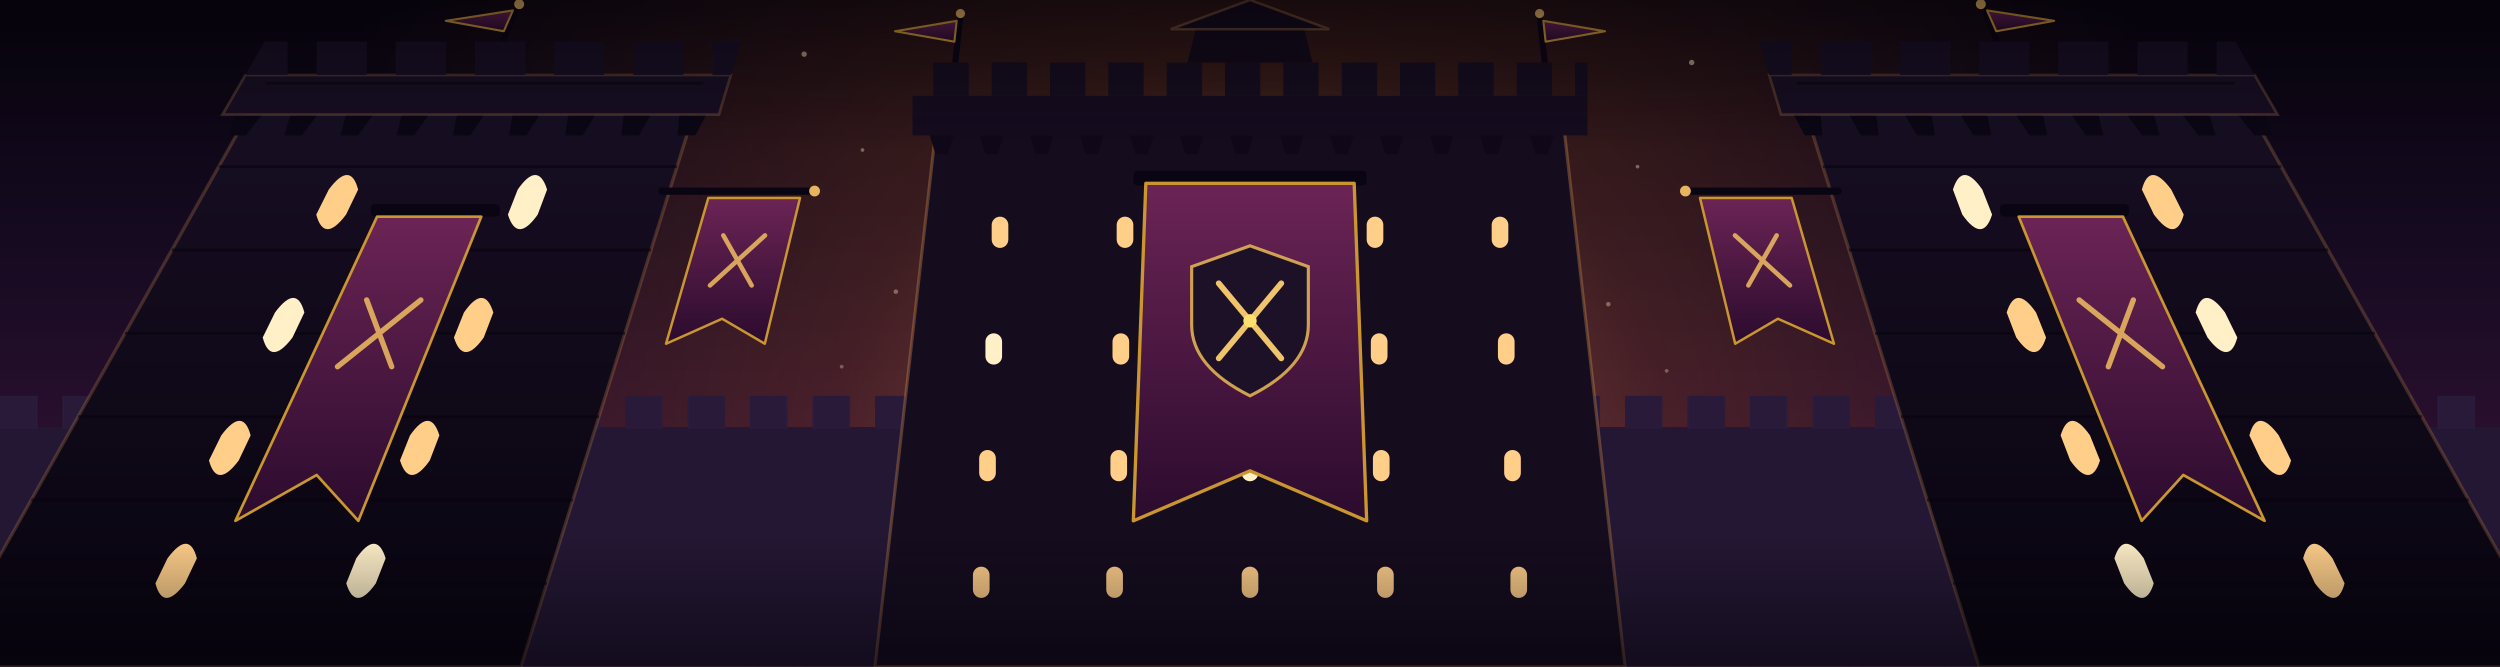
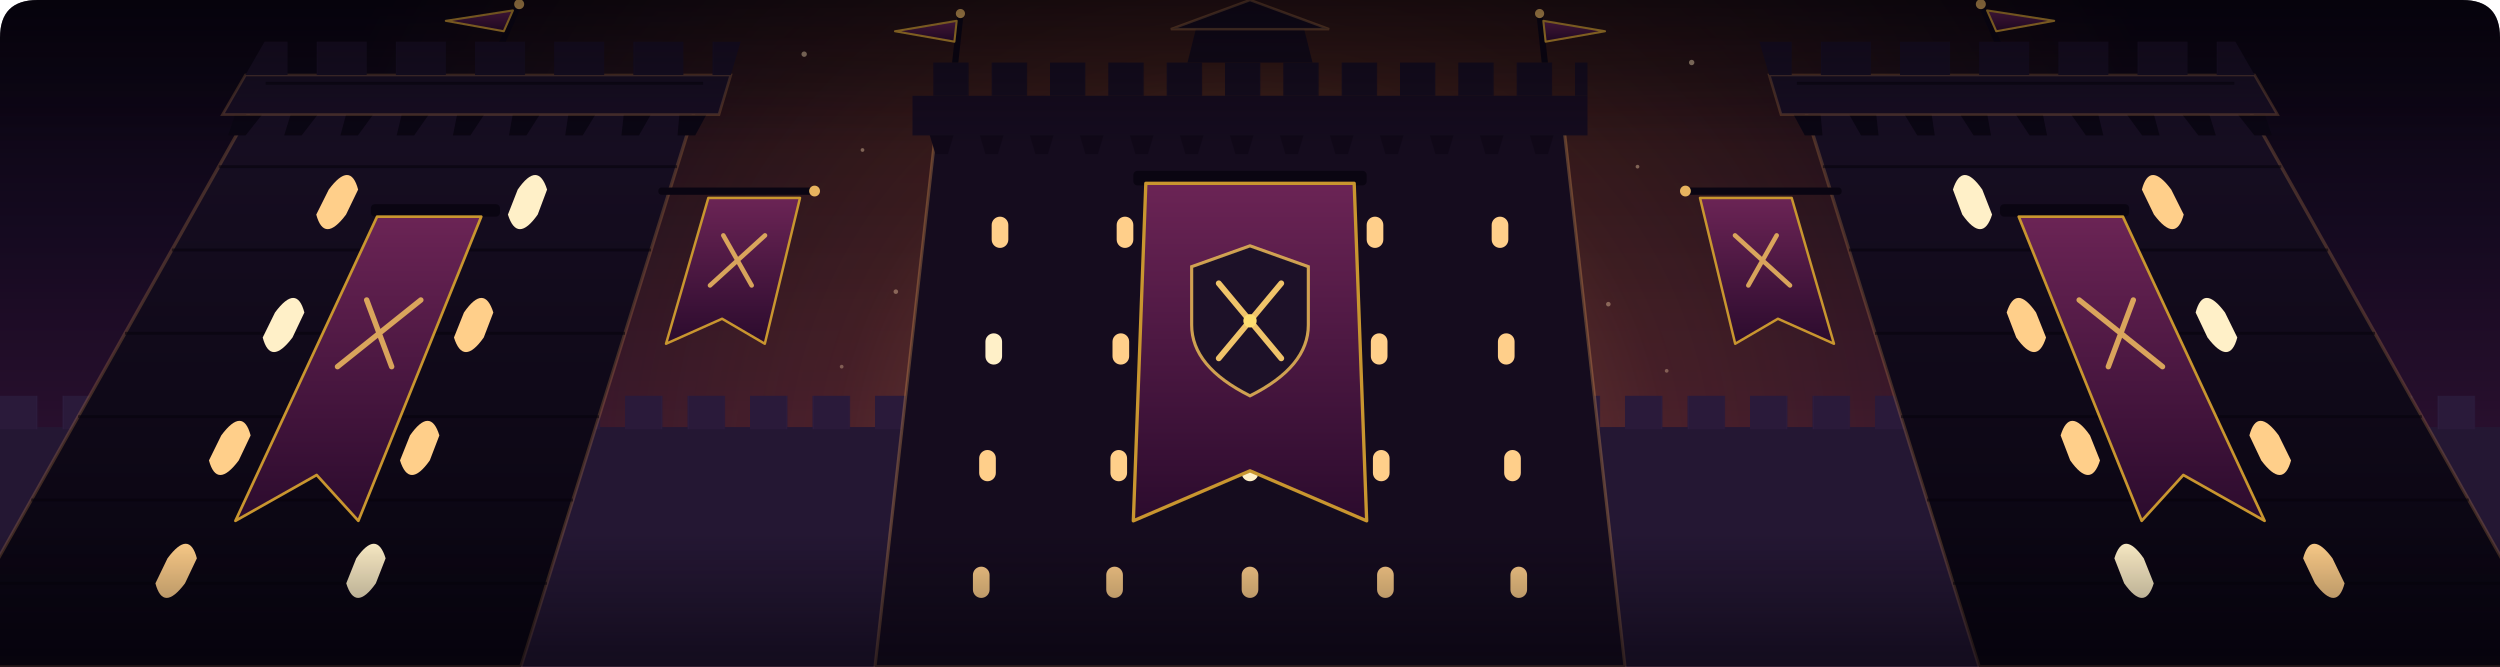
<svg xmlns="http://www.w3.org/2000/svg" width="1200" height="320" viewBox="0 0 1200 320" role="img" aria-label="The Fortress of The Council of CLAUDE Agents, towering overhead">
  <defs>
    <linearGradient id="hdrSky" x1="0" y1="0" x2="0" y2="1">
      <stop offset="0%" stop-color="#07030d" />
      <stop offset="35%" stop-color="#150a20" />
      <stop offset="70%" stop-color="#2c1030" />
      <stop offset="100%" stop-color="#5c1a33" />
    </linearGradient>
    <radialGradient id="hdrGlow" cx="600" cy="230" r="480" gradientUnits="userSpaceOnUse">
      <stop offset="0%" stop-color="#ffb968" stop-opacity="0.5" />
      <stop offset="42%" stop-color="#d0641f" stop-opacity="0.2" />
      <stop offset="100%" stop-color="#d0641f" stop-opacity="0" />
    </radialGradient>
    <linearGradient id="hdrBanner" x1="0" y1="0" x2="0" y2="1">
      <stop offset="0%" stop-color="#6b2455" />
      <stop offset="100%" stop-color="#2b0b2d" />
    </linearGradient>
    <linearGradient id="hdrNear" x1="0" y1="0" x2="0" y2="1">
      <stop offset="0%" stop-color="#170e22" />
      <stop offset="100%" stop-color="#08040f" />
    </linearGradient>
    <linearGradient id="hdrVig" x1="0" y1="0" x2="0" y2="1">
      <stop offset="0%" stop-color="#05030b" stop-opacity="0.5" />
      <stop offset="22%" stop-color="#05030b" stop-opacity="0" />
      <stop offset="80%" stop-color="#05030b" stop-opacity="0" />
      <stop offset="100%" stop-color="#05030b" stop-opacity="0.55" />
    </linearGradient>
    <pattern id="hdrMerlonBack" width="30" height="16" patternUnits="userSpaceOnUse">
      <rect width="18" height="16" fill="#2a1a3a" />
    </pattern>
    <pattern id="hdrMerlonKeep" width="28" height="16" patternUnits="userSpaceOnUse">
      <rect width="17" height="16" fill="#150c1e" />
    </pattern>
    <pattern id="hdrMerlonNear" width="38" height="16" patternUnits="userSpaceOnUse">
      <rect width="24" height="16" fill="#170e22" />
    </pattern>
+     <clipPath id="hdrClip">
+       <path d="M 0 320 L 0 18 Q 0 0 18 0 L 1182 0 Q 1200 0 1200 18 L 1200 320 Z" />
+     </clipPath>
  </defs>
-   <rect width="1200" height="320" fill="url(#hdrSky)" />
-   <g fill="#ffeecc">
-     <circle cx="386" cy="26" r="1.3" opacity="0.6" />
-     <circle cx="414" cy="72" r="0.9" opacity="0.4" />
-     <circle cx="368" cy="112" r="1" opacity="0.45" />
-     <circle cx="430" cy="140" r="1.1" opacity="0.4" />
-     <circle cx="404" cy="176" r="0.9" opacity="0.35" />
-     <circle cx="812" cy="30" r="1.3" opacity="0.6" />
-     <circle cx="786" cy="80" r="0.9" opacity="0.4" />
-     <circle cx="828" cy="118" r="1" opacity="0.45" />
-     <circle cx="772" cy="146" r="1.1" opacity="0.4" />
-     <circle cx="800" cy="178" r="0.9" opacity="0.35" />
+   <g clip-path="url(#hdrClip)">
+     <rect width="1200" height="320" fill="url(#hdrSky)" />
+     <g fill="#ffeecc">
+       <circle cx="386" cy="26" r="1.3" opacity="0.6" />
+       <circle cx="414" cy="72" r="0.9" opacity="0.4" />
+       <circle cx="368" cy="112" r="1" opacity="0.45" />
+       <circle cx="430" cy="140" r="1.1" opacity="0.4" />
+       <circle cx="404" cy="176" r="0.9" opacity="0.35" />
+       <circle cx="812" cy="30" r="1.3" opacity="0.6" />
+       <circle cx="786" cy="80" r="0.9" opacity="0.4" />
+       <circle cx="828" cy="118" r="1" opacity="0.45" />
+       <circle cx="772" cy="146" r="1.1" opacity="0.4" />
+       <circle cx="800" cy="178" r="0.9" opacity="0.35" />
+     </g>
+     <rect width="1200" height="320" fill="url(#hdrGlow)" />
+     <rect x="0" y="205" width="1200" height="115" fill="#241733" />
+     <rect x="0" y="190" width="1200" height="16" fill="url(#hdrMerlonBack)" />
+     <path d="M 420 320 L 449 64 L 751 64 L 780 320 Z" fill="#150c1e" stroke="#f2a75a" stroke-opacity="0.3" stroke-width="1.5" />
+     <g fill="#100818">
+       <path d="M 446 64 L 458 64 L 455 74 L 449 74 Z" />
+       <path d="M 470 64 L 482 64 L 479 74 L 473 74 Z" />
+       <path d="M 494 64 L 506 64 L 503 74 L 497 74 Z" />
+       <path d="M 518 64 L 530 64 L 527 74 L 521 74 Z" />
+       <path d="M 542 64 L 554 64 L 551 74 L 545 74 Z" />
+       <path d="M 566 64 L 578 64 L 575 74 L 569 74 Z" />
+       <path d="M 590 64 L 602 64 L 599 74 L 593 74 Z" />
+       <path d="M 614 64 L 626 64 L 623 74 L 617 74 Z" />
+       <path d="M 638 64 L 650 64 L 647 74 L 641 74 Z" />
+       <path d="M 662 64 L 674 64 L 671 74 L 665 74 Z" />
+       <path d="M 686 64 L 698 64 L 695 74 L 689 74 Z" />
+       <path d="M 710 64 L 722 64 L 719 74 L 713 74 Z" />
+       <path d="M 734 64 L 746 64 L 743 74 L 737 74 Z" />
+     </g>
+     <rect x="438" y="46" width="324" height="19" fill="#150c1e" />
+     <rect x="438" y="30" width="324" height="16" fill="url(#hdrMerlonKeep)" />
+     <path d="M 570 30 L 574 14 L 626 14 L 630 30 Z" fill="#120a19" />
+     <path d="M 562 14 L 600 0 L 638 14 Z" fill="#120a19" stroke="#f2a75a" stroke-opacity="0.32" stroke-width="1.2" />
+     <g fill="#ffcf8a">
+       <rect x="476" y="104" width="8" height="15" rx="4" />
+       <rect x="536" y="104" width="8" height="15" rx="4" />
+       <rect x="596" y="104" width="8" height="15" rx="4" fill="#fff0c8" />
+       <rect x="656" y="104" width="8" height="15" rx="4" />
+       <rect x="716" y="104" width="8" height="15" rx="4" />
+       <rect x="473" y="160" width="8" height="15" rx="4" fill="#fff0c8" />
+       <rect x="534" y="160" width="8" height="15" rx="4" />
+       <rect x="596" y="160" width="8" height="15" rx="4" />
+       <rect x="658" y="160" width="8" height="15" rx="4" />
+       <rect x="719" y="160" width="8" height="15" rx="4" />
+       <rect x="470" y="216" width="8" height="15" rx="4" />
+       <rect x="533" y="216" width="8" height="15" rx="4" />
+       <rect x="596" y="216" width="8" height="15" rx="4" fill="#fff0c8" />
+       <rect x="659" y="216" width="8" height="15" rx="4" />
+       <rect x="722" y="216" width="8" height="15" rx="4" />
+       <rect x="467" y="272" width="8" height="15" rx="4" />
+       <rect x="531" y="272" width="8" height="15" rx="4" />
+       <rect x="596" y="272" width="8" height="15" rx="4" />
+       <rect x="661" y="272" width="8" height="15" rx="4" />
+       <rect x="725" y="272" width="8" height="15" rx="4" />
+     </g>
+     <path d="M -30 320 L 119.6 54 L 333.1 54 L 250 320 Z" fill="url(#hdrNear)" stroke="#f2a75a" stroke-opacity="0.22" stroke-width="1.6" />
+     <path d="M 1230 320 L 1080.4 54 L 866.9 54 L 950 320 Z" fill="url(#hdrNear)" stroke="#f2a75a" stroke-opacity="0.22" stroke-width="1.6" />
+     <g fill="#0b0613">
+       <path d="M 112.8 55 L 125.8 55 L 117.9 65 L 109.5 65 Z" />
+       <path d="M 139.5 55 L 152.5 55 L 144.8 65 L 136.4 65 Z" />
+       <path d="M 166.1 55 L 179.1 55 L 171.8 65 L 163.4 65 Z" />
+       <path d="M 192.8 55 L 205.8 55 L 198.8 65 L 190.4 65 Z" />
+       <path d="M 219.4 55 L 232.4 55 L 225.8 65 L 217.4 65 Z" />
+       <path d="M 246.1 55 L 259.1 55 L 252.7 65 L 244.3 65 Z" />
+       <path d="M 272.8 55 L 285.8 55 L 279.7 65 L 271.3 65 Z" />
+       <path d="M 299.4 55 L 312.4 55 L 306.7 65 L 298.3 65 Z" />
+       <path d="M 326.1 55 L 339.1 55 L 333.7 65 L 325.2 65 Z" />
+       <path d="M 1087.2 55 L 1074.2 55 L 1082.1 65 L 1090.5 65 Z" />
+       <path d="M 1060.5 55 L 1047.5 55 L 1055.2 65 L 1063.6 65 Z" />
+       <path d="M 1033.9 55 L 1020.9 55 L 1028.2 65 L 1036.6 65 Z" />
+       <path d="M 1007.2 55 L 994.2 55 L 1001.2 65 L 1009.6 65 Z" />
+       <path d="M 980.6 55 L 967.6 55 L 974.2 65 L 982.6 65 Z" />
+       <path d="M 953.9 55 L 940.9 55 L 947.3 65 L 955.7 65 Z" />
+       <path d="M 927.2 55 L 914.2 55 L 920.3 65 L 928.7 65 Z" />
+       <path d="M 900.6 55 L 887.6 55 L 893.3 65 L 901.7 65 Z" />
+       <path d="M 873.9 55 L 860.9 55 L 866.3 65 L 874.8 65 Z" />
+     </g>
+     <g fill="#170e22" stroke="#f2a75a" stroke-opacity="0.22" stroke-width="1.3">
+       <path d="M 117.8 36 L 350.8 36 L 345.1 55 L 106.8 55 Z" />
+       <path d="M 1082.2 36 L 849.2 36 L 854.9 55 L 1093.2 55 Z" />
+     </g>
+     <g fill="url(#hdrMerlonNear)">
+       <path d="M 127 20 L 355.5 20 L 350.8 36 L 117.8 36 Z" />
+       <path d="M 1073 20 L 844.5 20 L 849.2 36 L 1082.2 36 Z" />
+     </g>
+     <g fill="#0a0512">
+       <path d="M 239.6 20 L 242.8 20 L 250.3 3 L 247.1 3 Z" />
+       <path d="M 960.4 20 L 957.1 20 L 949.7 3 L 952.9 3 Z" />
+     </g>
+     <g fill="#e8b45f">
+       <circle cx="249.2" cy="2" r="2.4" />
+       <circle cx="950.8" cy="2" r="2.4" />
+     </g>
+     <g fill="url(#hdrBanner)" stroke="#c9962f" stroke-width="1" stroke-linejoin="round">
+       <path d="M 246.2 5 L 214 10 L 241.8 15 Z" />
+       <path d="M 953.8 5 L 986 10 L 958.2 15 Z" />
+     </g>
+     <g stroke="#06030c" stroke-opacity="0.55" stroke-width="1.4">
+       <path d="M 127.5 40 L 337.5 40" />
+       <path d="M 105 80 L 325 80" />
+       <path d="M 82.5 120 L 312.5 120" />
+       <path d="M 60 160 L 300 160" />
+       <path d="M 37.5 200 L 287.5 200" />
+       <path d="M 15 240 L 275 240" />
+       <path d="M -7.5 280 L 262.5 280" />
+       <path d="M 862.5 40 L 1072.5 40" />
+       <path d="M 875 80 L 1095 80" />
+       <path d="M 887.5 120 L 1117.5 120" />
+       <path d="M 900 160 L 1140 160" />
+       <path d="M 912.5 200 L 1162.5 200" />
+       <path d="M 925 240 L 1185 240" />
+       <path d="M 937.5 280 L 1207.5 280" />
+     </g>
+     <g fill="#ffcf8a">
+       <path d="M 157.8 91 Q 168.2 77 171.9 91 L 166.1 103 Q 155.6 117 151.8 103 Z" />
+       <path d="M 248.5 91 Q 258.2 77 262.6 91 L 258.1 103 Q 248.2 117 243.8 103 Z" fill="#fff0c8" />
+       <path d="M 132 150 Q 142.4 136 146.1 150 L 140.4 162 Q 129.8 176 126.1 162 Z" fill="#fff0c8" />
+       <path d="M 222.7 150 Q 232.4 136 236.8 150 L 232.2 162 Q 222.3 176 217.9 162 Z" />
+       <path d="M 106.2 209 Q 116.6 195 120.3 209 L 114.6 221 Q 104.1 235 100.3 221 Z" />
+       <path d="M 196.8 209 Q 206.6 195 210.9 209 L 206.3 221 Q 196.4 235 192 221 Z" />
+       <path d="M 80.4 268 Q 90.8 254 94.5 268 L 88.8 280 Q 78.3 294 74.6 280 Z" />
+       <path d="M 171 268 Q 180.8 254 185.1 268 L 180.4 280 Q 170.5 294 166.2 280 Z" fill="#fff0c8" />
+       <path d="M 1042.2 91 Q 1031.8 77 1028.1 91 L 1033.9 103 Q 1044.4 117 1048.2 103 Z" />
+       <path d="M 951.5 91 Q 941.8 77 937.4 91 L 941.9 103 Q 951.8 117 956.2 103 Z" fill="#fff0c8" />
+       <path d="M 1068 150 Q 1057.6 136 1053.9 150 L 1059.6 162 Q 1070.2 176 1073.9 162 Z" fill="#fff0c8" />
+       <path d="M 977.3 150 Q 967.6 136 963.2 150 L 967.8 162 Q 977.7 176 982.1 162 Z" />
+       <path d="M 1093.8 209 Q 1083.4 195 1079.7 209 L 1085.4 221 Q 1095.9 235 1099.7 221 Z" />
+       <path d="M 1003.2 209 Q 993.4 195 989.1 209 L 993.7 221 Q 1003.6 235 1008 221 Z" />
+       <path d="M 1119.6 268 Q 1109.2 254 1105.5 268 L 1111.2 280 Q 1121.7 294 1125.4 280 Z" />
+       <path d="M 1029 268 Q 1019.2 254 1014.9 268 L 1019.6 280 Q 1029.5 294 1033.8 280 Z" fill="#fff0c8" />
+     </g>
+     <g fill="#0a0512">
+       <rect x="178" y="98" width="62" height="6" rx="2" />
+       <rect x="960" y="98" width="62" height="6" rx="2" />
+       <rect x="544" y="82" width="112" height="7" rx="2" />
+     </g>
+     <g fill="url(#hdrBanner)" stroke="#c9962f" stroke-width="1.3" stroke-linejoin="round">
+       <path d="M 181 104 L 231 104 L 172 250 L 152 228 L 113 250 Z" />
+       <path d="M 969 104 L 1019 104 L 1087 250 L 1048 228 L 1028 250 Z" />
+     </g>
+     <g stroke="#e8b45f" stroke-width="2.6" stroke-linecap="round" stroke-opacity="0.9">
+       <path d="M 176 144 L 188 176 M 202 144 L 162 176" />
+       <path d="M 1024 144 L 1012 176 M 998 144 L 1038 176" />
+     </g>
+     <g fill="#0a0512">
+       <rect x="316" y="90" width="74" height="3.5" rx="1.5" />
+       <rect x="810" y="90" width="74" height="3.5" rx="1.5" />
+     </g>
+     <g fill="#e8b45f">
+       <circle cx="391" cy="91.7" r="2.6" />
+       <circle cx="809" cy="91.7" r="2.6" />
+     </g>
+     <g fill="url(#hdrBanner)" stroke="#c9962f" stroke-width="1.2" stroke-linejoin="round">
+       <path d="M 340 95 L 384 95 L 367.1 165 L 346.6 153 L 319.7 165 Z" />
+       <path d="M 860 95 L 816 95 L 832.9 165 L 853.4 153 L 880.3 165 Z" />
+     </g>
+     <g stroke="#e8b45f" stroke-width="2.2" stroke-linecap="round" stroke-opacity="0.9">
+       <path d="M 347.2 113 L 360.8 137 M 367.2 113 L 340.8 137" />
+       <path d="M 852.8 113 L 839.2 137 M 832.8 113 L 859.2 137" />
+     </g>
+     <path d="M 550 88 L 650 88 L 656 250 L 600 226 L 544 250 Z" fill="url(#hdrBanner)" stroke="#c9962f" stroke-width="1.6" stroke-linejoin="round" />
+     <path d="M 600 118 L 628 128 L 628 156 Q 628 176 600 190 Q 572 176 572 156 L 572 128 Z" fill="#1d1128" stroke="#e0b055" stroke-opacity="0.9" stroke-width="1.5" />
+     <path d="M 585 136 L 615 172 M 615 136 L 585 172" stroke="#f0c46a" stroke-width="2.8" stroke-linecap="round" />
+     <circle cx="600" cy="154" r="3.2" fill="#ffdf70" />
+     <g fill="#0a0512">
+       <path d="M 457 30 L 460 30 L 462.4 8 L 459.4 8 Z" />
+       <path d="M 740 30 L 743 30 L 740.6 8 L 737.6 8 Z" />
+     </g>
+     <g fill="#e8b45f">
+       <circle cx="461" cy="6.5" r="2.2" />
+       <circle cx="739" cy="6.5" r="2.2" />
+     </g>
+     <g fill="url(#hdrBanner)" stroke="#c9962f" stroke-width="1" stroke-linejoin="round">
+       <path d="M 459.2 10 L 429.6 15 L 458.1 20 Z" />
+       <path d="M 740.8 10 L 770.4 15 L 741.9 20 Z" />
+     </g>
+     <rect width="1200" height="320" fill="url(#hdrVig)" />
  </g>
-   <rect width="1200" height="320" fill="url(#hdrGlow)" />
-   <rect x="0" y="205" width="1200" height="115" fill="#241733" />
-   <rect x="0" y="190" width="1200" height="16" fill="url(#hdrMerlonBack)" />
-   <path d="M 420 320 L 449 64 L 751 64 L 780 320 Z" fill="#150c1e" stroke="#f2a75a" stroke-opacity="0.3" stroke-width="1.5" />
-   <g fill="#100818">
-     <path d="M 446 64 L 458 64 L 455 74 L 449 74 Z" />
-     <path d="M 470 64 L 482 64 L 479 74 L 473 74 Z" />
-     <path d="M 494 64 L 506 64 L 503 74 L 497 74 Z" />
-     <path d="M 518 64 L 530 64 L 527 74 L 521 74 Z" />
-     <path d="M 542 64 L 554 64 L 551 74 L 545 74 Z" />
-     <path d="M 566 64 L 578 64 L 575 74 L 569 74 Z" />
-     <path d="M 590 64 L 602 64 L 599 74 L 593 74 Z" />
-     <path d="M 614 64 L 626 64 L 623 74 L 617 74 Z" />
-     <path d="M 638 64 L 650 64 L 647 74 L 641 74 Z" />
-     <path d="M 662 64 L 674 64 L 671 74 L 665 74 Z" />
-     <path d="M 686 64 L 698 64 L 695 74 L 689 74 Z" />
-     <path d="M 710 64 L 722 64 L 719 74 L 713 74 Z" />
-     <path d="M 734 64 L 746 64 L 743 74 L 737 74 Z" />
-   </g>
-   <rect x="438" y="46" width="324" height="19" fill="#150c1e" />
-   <rect x="438" y="30" width="324" height="16" fill="url(#hdrMerlonKeep)" />
-   <path d="M 570 30 L 574 14 L 626 14 L 630 30 Z" fill="#120a19" />
-   <path d="M 562 14 L 600 0 L 638 14 Z" fill="#120a19" stroke="#f2a75a" stroke-opacity="0.32" stroke-width="1.2" />
-   <g fill="#ffcf8a">
-     <rect x="476" y="104" width="8" height="15" rx="4" />
-     <rect x="536" y="104" width="8" height="15" rx="4" />
-     <rect x="596" y="104" width="8" height="15" rx="4" fill="#fff0c8" />
-     <rect x="656" y="104" width="8" height="15" rx="4" />
-     <rect x="716" y="104" width="8" height="15" rx="4" />
-     <rect x="473" y="160" width="8" height="15" rx="4" fill="#fff0c8" />
-     <rect x="534" y="160" width="8" height="15" rx="4" />
-     <rect x="596" y="160" width="8" height="15" rx="4" />
-     <rect x="658" y="160" width="8" height="15" rx="4" />
-     <rect x="719" y="160" width="8" height="15" rx="4" />
-     <rect x="470" y="216" width="8" height="15" rx="4" />
-     <rect x="533" y="216" width="8" height="15" rx="4" />
-     <rect x="596" y="216" width="8" height="15" rx="4" fill="#fff0c8" />
-     <rect x="659" y="216" width="8" height="15" rx="4" />
-     <rect x="722" y="216" width="8" height="15" rx="4" />
-     <rect x="467" y="272" width="8" height="15" rx="4" />
-     <rect x="531" y="272" width="8" height="15" rx="4" />
-     <rect x="596" y="272" width="8" height="15" rx="4" />
-     <rect x="661" y="272" width="8" height="15" rx="4" />
-     <rect x="725" y="272" width="8" height="15" rx="4" />
-   </g>
-   <path d="M -30 320 L 119.6 54 L 333.1 54 L 250 320 Z" fill="url(#hdrNear)" stroke="#f2a75a" stroke-opacity="0.22" stroke-width="1.6" />
-   <path d="M 1230 320 L 1080.4 54 L 866.9 54 L 950 320 Z" fill="url(#hdrNear)" stroke="#f2a75a" stroke-opacity="0.22" stroke-width="1.6" />
-   <g fill="#0b0613">
-     <path d="M 112.8 55 L 125.8 55 L 117.9 65 L 109.5 65 Z" />
-     <path d="M 139.5 55 L 152.5 55 L 144.8 65 L 136.4 65 Z" />
-     <path d="M 166.1 55 L 179.1 55 L 171.8 65 L 163.4 65 Z" />
-     <path d="M 192.8 55 L 205.8 55 L 198.8 65 L 190.4 65 Z" />
-     <path d="M 219.4 55 L 232.4 55 L 225.8 65 L 217.4 65 Z" />
-     <path d="M 246.1 55 L 259.1 55 L 252.7 65 L 244.3 65 Z" />
-     <path d="M 272.8 55 L 285.8 55 L 279.7 65 L 271.3 65 Z" />
-     <path d="M 299.4 55 L 312.4 55 L 306.7 65 L 298.3 65 Z" />
-     <path d="M 326.1 55 L 339.1 55 L 333.7 65 L 325.2 65 Z" />
-     <path d="M 1087.2 55 L 1074.2 55 L 1082.1 65 L 1090.5 65 Z" />
-     <path d="M 1060.5 55 L 1047.5 55 L 1055.2 65 L 1063.6 65 Z" />
-     <path d="M 1033.9 55 L 1020.9 55 L 1028.2 65 L 1036.6 65 Z" />
-     <path d="M 1007.2 55 L 994.2 55 L 1001.2 65 L 1009.6 65 Z" />
-     <path d="M 980.6 55 L 967.6 55 L 974.2 65 L 982.6 65 Z" />
-     <path d="M 953.9 55 L 940.9 55 L 947.3 65 L 955.7 65 Z" />
-     <path d="M 927.2 55 L 914.2 55 L 920.3 65 L 928.7 65 Z" />
-     <path d="M 900.6 55 L 887.6 55 L 893.3 65 L 901.7 65 Z" />
-     <path d="M 873.9 55 L 860.9 55 L 866.3 65 L 874.8 65 Z" />
-   </g>
-   <g fill="#170e22" stroke="#f2a75a" stroke-opacity="0.22" stroke-width="1.3">
-     <path d="M 117.8 36 L 350.8 36 L 345.1 55 L 106.8 55 Z" />
-     <path d="M 1082.2 36 L 849.2 36 L 854.9 55 L 1093.2 55 Z" />
-   </g>
-   <g fill="url(#hdrMerlonNear)">
-     <path d="M 127 20 L 355.5 20 L 350.8 36 L 117.8 36 Z" />
-     <path d="M 1073 20 L 844.5 20 L 849.2 36 L 1082.2 36 Z" />
-   </g>
-   <g fill="#0a0512">
-     <path d="M 239.6 20 L 242.8 20 L 250.3 3 L 247.1 3 Z" />
-     <path d="M 960.4 20 L 957.1 20 L 949.7 3 L 952.9 3 Z" />
-   </g>
-   <g fill="#e8b45f">
-     <circle cx="249.2" cy="2" r="2.4" />
-     <circle cx="950.8" cy="2" r="2.4" />
-   </g>
-   <g fill="url(#hdrBanner)" stroke="#c9962f" stroke-width="1" stroke-linejoin="round">
-     <path d="M 246.2 5 L 214 10 L 241.8 15 Z" />
-     <path d="M 953.8 5 L 986 10 L 958.2 15 Z" />
-   </g>
-   <g stroke="#06030c" stroke-opacity="0.55" stroke-width="1.4">
-     <path d="M 127.5 40 L 337.5 40" />
-     <path d="M 105 80 L 325 80" />
-     <path d="M 82.5 120 L 312.5 120" />
-     <path d="M 60 160 L 300 160" />
-     <path d="M 37.5 200 L 287.5 200" />
-     <path d="M 15 240 L 275 240" />
-     <path d="M -7.5 280 L 262.5 280" />
-     <path d="M 862.5 40 L 1072.5 40" />
-     <path d="M 875 80 L 1095 80" />
-     <path d="M 887.5 120 L 1117.5 120" />
-     <path d="M 900 160 L 1140 160" />
-     <path d="M 912.5 200 L 1162.5 200" />
-     <path d="M 925 240 L 1185 240" />
-     <path d="M 937.5 280 L 1207.5 280" />
-   </g>
-   <g fill="#ffcf8a">
-     <path d="M 157.8 91 Q 168.2 77 171.9 91 L 166.1 103 Q 155.6 117 151.8 103 Z" />
-     <path d="M 248.5 91 Q 258.2 77 262.6 91 L 258.1 103 Q 248.2 117 243.8 103 Z" fill="#fff0c8" />
-     <path d="M 132 150 Q 142.4 136 146.1 150 L 140.4 162 Q 129.8 176 126.1 162 Z" fill="#fff0c8" />
-     <path d="M 222.7 150 Q 232.4 136 236.8 150 L 232.2 162 Q 222.3 176 217.9 162 Z" />
-     <path d="M 106.2 209 Q 116.6 195 120.3 209 L 114.6 221 Q 104.1 235 100.3 221 Z" />
-     <path d="M 196.8 209 Q 206.6 195 210.9 209 L 206.3 221 Q 196.4 235 192 221 Z" />
-     <path d="M 80.4 268 Q 90.8 254 94.5 268 L 88.8 280 Q 78.3 294 74.6 280 Z" />
-     <path d="M 171 268 Q 180.8 254 185.1 268 L 180.4 280 Q 170.5 294 166.2 280 Z" fill="#fff0c8" />
-     <path d="M 1042.2 91 Q 1031.8 77 1028.1 91 L 1033.9 103 Q 1044.4 117 1048.2 103 Z" />
-     <path d="M 951.5 91 Q 941.8 77 937.4 91 L 941.9 103 Q 951.8 117 956.2 103 Z" fill="#fff0c8" />
-     <path d="M 1068 150 Q 1057.6 136 1053.9 150 L 1059.6 162 Q 1070.2 176 1073.9 162 Z" fill="#fff0c8" />
-     <path d="M 977.3 150 Q 967.6 136 963.2 150 L 967.8 162 Q 977.7 176 982.1 162 Z" />
-     <path d="M 1093.8 209 Q 1083.4 195 1079.7 209 L 1085.4 221 Q 1095.9 235 1099.7 221 Z" />
-     <path d="M 1003.2 209 Q 993.4 195 989.1 209 L 993.7 221 Q 1003.6 235 1008 221 Z" />
-     <path d="M 1119.6 268 Q 1109.2 254 1105.5 268 L 1111.2 280 Q 1121.7 294 1125.4 280 Z" />
-     <path d="M 1029 268 Q 1019.2 254 1014.9 268 L 1019.6 280 Q 1029.5 294 1033.8 280 Z" fill="#fff0c8" />
-   </g>
-   <g fill="#0a0512">
-     <rect x="178" y="98" width="62" height="6" rx="2" />
-     <rect x="960" y="98" width="62" height="6" rx="2" />
-     <rect x="544" y="82" width="112" height="7" rx="2" />
-   </g>
-   <g fill="url(#hdrBanner)" stroke="#c9962f" stroke-width="1.3" stroke-linejoin="round">
-     <path d="M 181 104 L 231 104 L 172 250 L 152 228 L 113 250 Z" />
-     <path d="M 969 104 L 1019 104 L 1087 250 L 1048 228 L 1028 250 Z" />
-   </g>
-   <g stroke="#e8b45f" stroke-width="2.6" stroke-linecap="round" stroke-opacity="0.9">
-     <path d="M 176 144 L 188 176 M 202 144 L 162 176" />
-     <path d="M 1024 144 L 1012 176 M 998 144 L 1038 176" />
-   </g>
-   <g fill="#0a0512">
-     <rect x="316" y="90" width="74" height="3.5" rx="1.5" />
-     <rect x="810" y="90" width="74" height="3.5" rx="1.5" />
-   </g>
-   <g fill="#e8b45f">
-     <circle cx="391" cy="91.7" r="2.6" />
-     <circle cx="809" cy="91.7" r="2.6" />
-   </g>
-   <g fill="url(#hdrBanner)" stroke="#c9962f" stroke-width="1.2" stroke-linejoin="round">
-     <path d="M 340 95 L 384 95 L 367.1 165 L 346.6 153 L 319.7 165 Z" />
-     <path d="M 860 95 L 816 95 L 832.9 165 L 853.4 153 L 880.3 165 Z" />
-   </g>
-   <g stroke="#e8b45f" stroke-width="2.2" stroke-linecap="round" stroke-opacity="0.9">
-     <path d="M 347.2 113 L 360.8 137 M 367.2 113 L 340.8 137" />
-     <path d="M 852.8 113 L 839.2 137 M 832.8 113 L 859.2 137" />
-   </g>
-   <path d="M 550 88 L 650 88 L 656 250 L 600 226 L 544 250 Z" fill="url(#hdrBanner)" stroke="#c9962f" stroke-width="1.6" stroke-linejoin="round" />
-   <path d="M 600 118 L 628 128 L 628 156 Q 628 176 600 190 Q 572 176 572 156 L 572 128 Z" fill="#1d1128" stroke="#e0b055" stroke-opacity="0.9" stroke-width="1.5" />
-   <path d="M 585 136 L 615 172 M 615 136 L 585 172" stroke="#f0c46a" stroke-width="2.8" stroke-linecap="round" />
-   <circle cx="600" cy="154" r="3.2" fill="#ffdf70" />
-   <g fill="#0a0512">
-     <path d="M 457 30 L 460 30 L 462.4 8 L 459.4 8 Z" />
-     <path d="M 740 30 L 743 30 L 740.6 8 L 737.6 8 Z" />
-   </g>
-   <g fill="#e8b45f">
-     <circle cx="461" cy="6.5" r="2.2" />
-     <circle cx="739" cy="6.5" r="2.2" />
-   </g>
-   <g fill="url(#hdrBanner)" stroke="#c9962f" stroke-width="1" stroke-linejoin="round">
-     <path d="M 459.2 10 L 429.6 15 L 458.1 20 Z" />
-     <path d="M 740.8 10 L 770.4 15 L 741.9 20 Z" />
-   </g>
-   <rect width="1200" height="320" fill="url(#hdrVig)" />
</svg>
